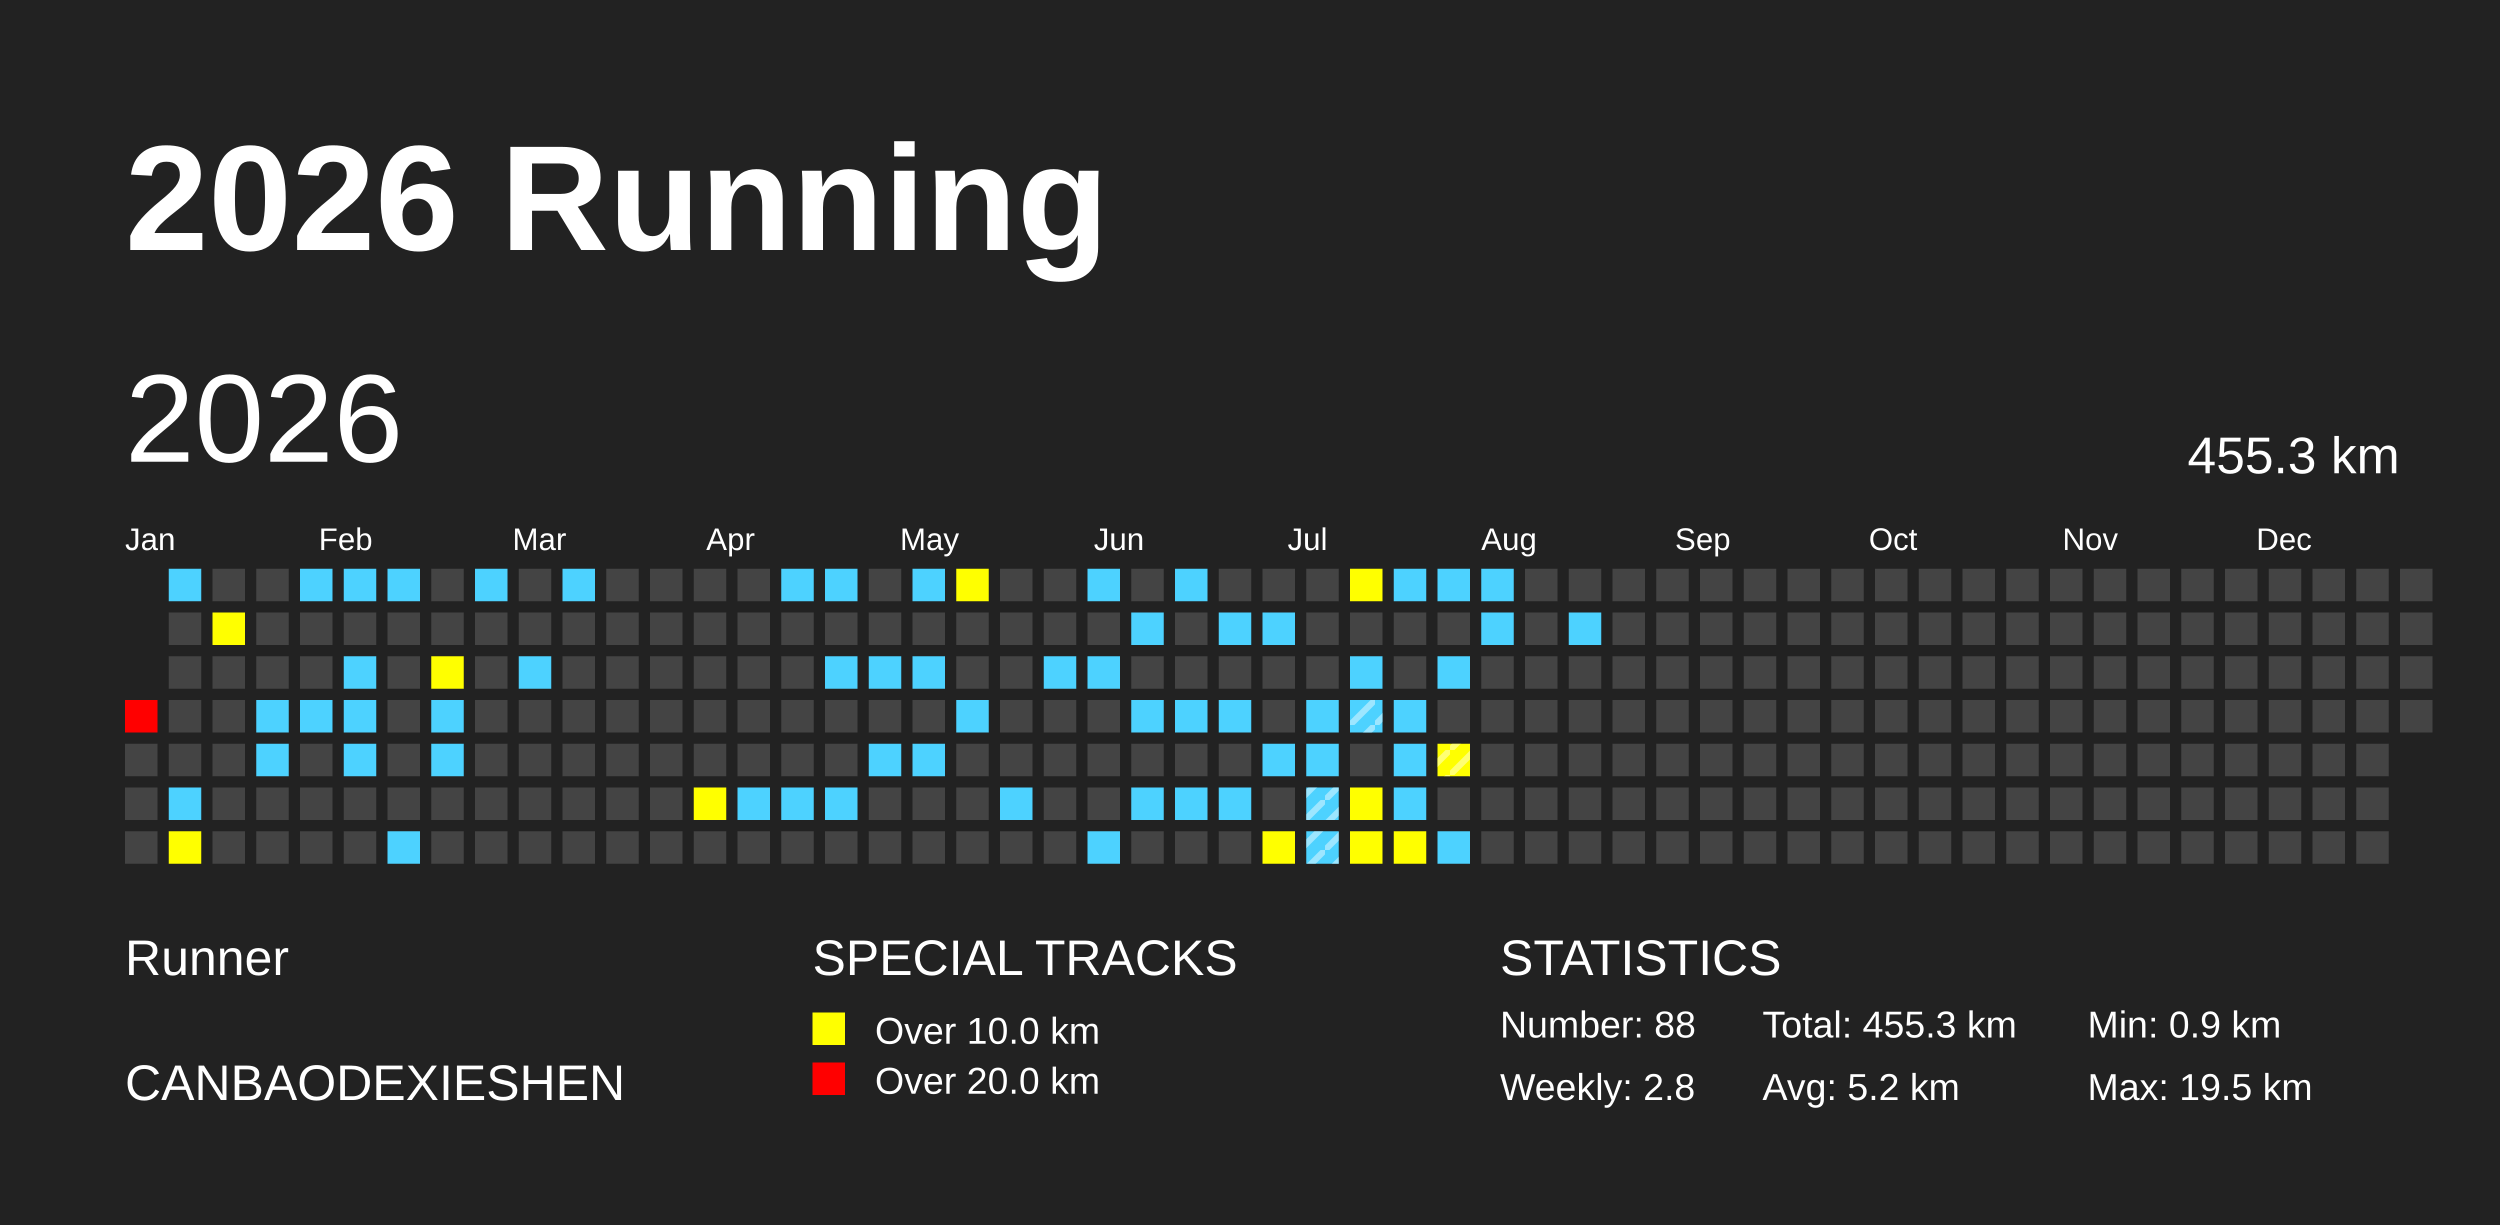
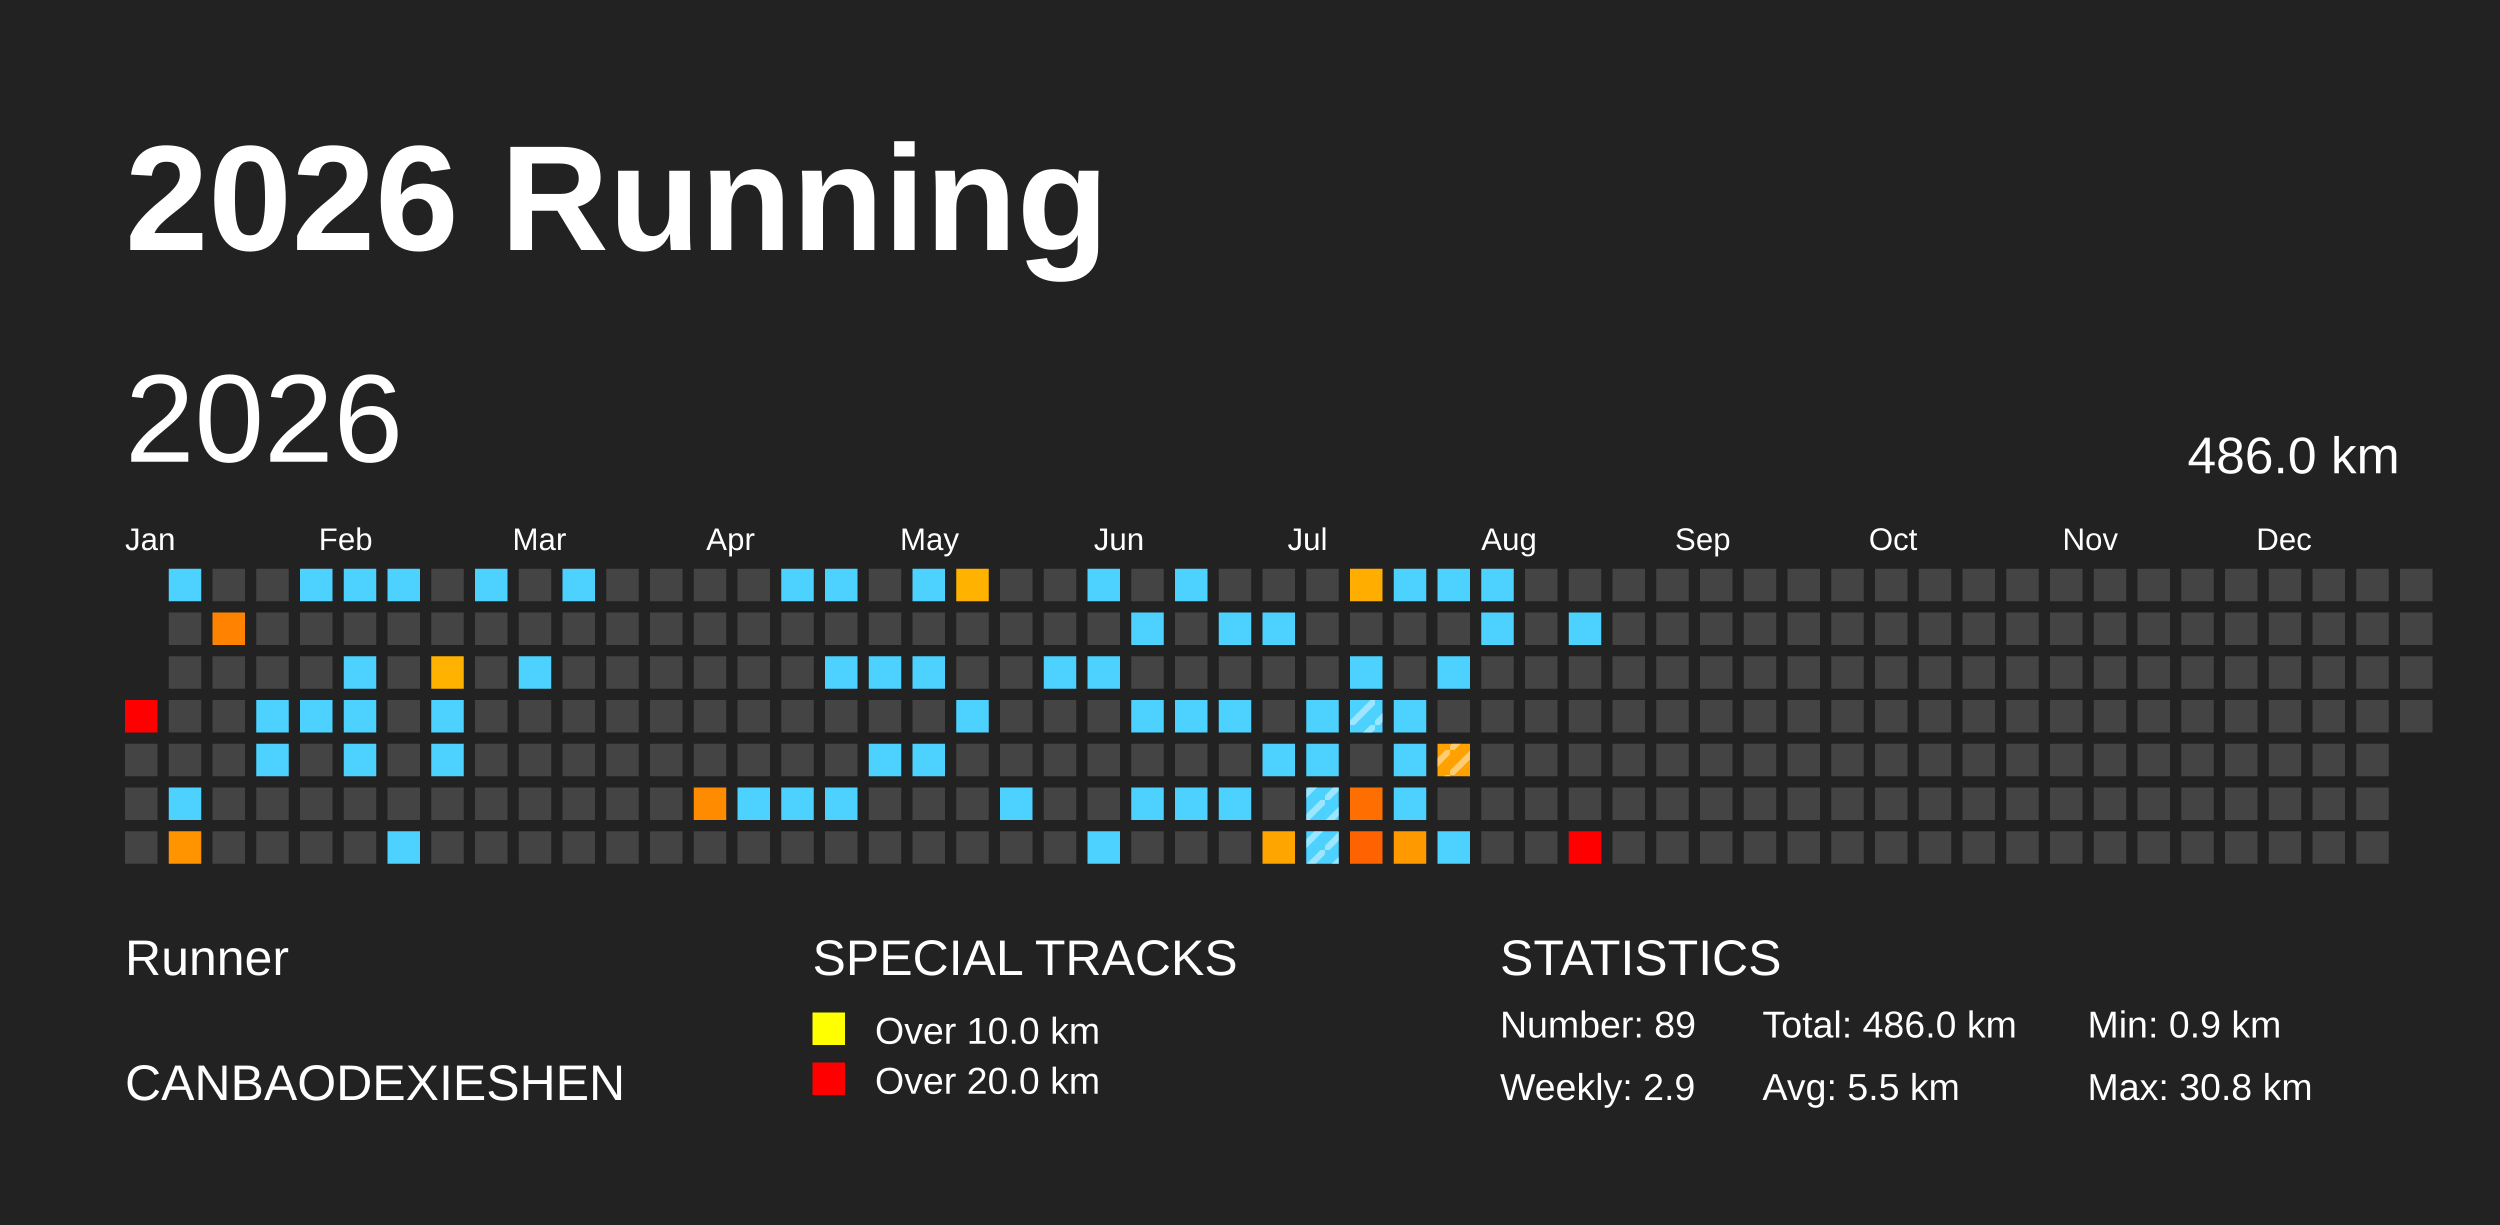
<svg xmlns="http://www.w3.org/2000/svg" baseProfile="full" height="98mm" version="1.1" viewBox="0,0,200,98" width="200mm">
  <defs>
    <pattern height="2" id="indoor-stripe" patternUnits="userSpaceOnUse" width="2">
      <line stroke="white" stroke-opacity="0.45" stroke-width="0.5" x1="0" x2="2" y1="2" y2="0" />
    </pattern>
  </defs>
  <rect fill="#222222" height="98" width="200" x="0" y="0" />
  <text fill="#FFFFFF" style="font-size:12px; font-family:Arial; font-weight:bold;" x="10" y="20">2026 Running</text>
  <text fill="#FFFFFF" style="font-size:4px; font-family:Arial" x="10" y="78">Runner</text>
  <text fill="#FFFFFF" style="font-size:4px; font-family:Arial" x="10" y="88">CANBAODEXIESHEN</text>
  <text fill="#FFFFFF" style="font-size:4px; font-family:Arial" x="65" y="78">SPECIAL TRACKS</text>
  <rect fill="yellow" height="2.6" width="2.6" x="65" y="81" />
  <text fill="#FFFFFF" style="font-size:3px; font-family:Arial" x="70" y="83.5">Over 10.0 km</text>
  <rect fill="red" height="2.6" width="2.6" x="65" y="85" />
  <text fill="#FFFFFF" style="font-size:3px; font-family:Arial" x="70" y="87.5">Over 20.0 km</text>
  <text fill="#FFFFFF" style="font-size:4px; font-family:Arial" x="120" y="78">STATISTICS</text>
-   <text fill="#FFFFFF" style="font-size:3px; font-family:Arial" x="120" y="83">Number: 88</text>
-   <text fill="#FFFFFF" style="font-size:3px; font-family:Arial" x="120" y="88">Weekly: 2.8</text>
-   <text fill="#FFFFFF" style="font-size:3px; font-family:Arial" x="141" y="83">Total: 455.3 km</text>
-   <text fill="#FFFFFF" style="font-size:3px; font-family:Arial" x="141" y="88">Avg: 5.2 km</text>
+   <text fill="#FFFFFF" style="font-size:3px; font-family:Arial" x="120" y="83">Number: 89</text>
+   <text fill="#FFFFFF" style="font-size:3px; font-family:Arial" x="120" y="88">Weekly: 2.9</text>
+   <text fill="#FFFFFF" style="font-size:3px; font-family:Arial" x="141" y="83">Total: 486.0 km</text>
+   <text fill="#FFFFFF" style="font-size:3px; font-family:Arial" x="141" y="88">Avg: 5.5 km</text>
  <text fill="#FFFFFF" style="font-size:3px; font-family:Arial" x="167" y="83">Min: 0.9 km</text>
-   <text fill="#FFFFFF" style="font-size:3px; font-family:Arial" x="167" y="88">Max: 19.5 km</text>
+   <text fill="#FFFFFF" style="font-size:3px; font-family:Arial" x="167" y="88">Max: 30.8 km</text>
  <text dominant-baseline="hanging" fill="#FFFFFF" style="font-size:10.0px; font-family:Arial;" x="10" y="30">2026</text>
-   <text dominant-baseline="hanging" fill="#FFFFFF" style="font-size:4.125px; font-family:Arial;" x="175" y="35">455.3 km</text>
+   <text dominant-baseline="hanging" fill="#FFFFFF" style="font-size:4.125px; font-family:Arial;" x="175" y="35">486.0 km</text>
  <text fill="#FFFFFF" style="font-size:2.5px; font-family:Arial" x="10.0" y="44">Jan</text>
  <text fill="#FFFFFF" style="font-size:2.5px; font-family:Arial" x="25.5" y="44">Feb</text>
  <text fill="#FFFFFF" style="font-size:2.5px; font-family:Arial" x="41.0" y="44">Mar</text>
  <text fill="#FFFFFF" style="font-size:2.5px; font-family:Arial" x="56.5" y="44">Apr</text>
  <text fill="#FFFFFF" style="font-size:2.5px; font-family:Arial" x="72.0" y="44">May</text>
  <text fill="#FFFFFF" style="font-size:2.5px; font-family:Arial" x="87.5" y="44">Jun</text>
  <text fill="#FFFFFF" style="font-size:2.5px; font-family:Arial" x="103.0" y="44">Jul</text>
  <text fill="#FFFFFF" style="font-size:2.5px; font-family:Arial" x="118.5" y="44">Aug</text>
  <text fill="#FFFFFF" style="font-size:2.5px; font-family:Arial" x="134.0" y="44">Sep</text>
  <text fill="#FFFFFF" style="font-size:2.5px; font-family:Arial" x="149.5" y="44">Oct</text>
  <text fill="#FFFFFF" style="font-size:2.5px; font-family:Arial" x="165.0" y="44">Nov</text>
  <text fill="#FFFFFF" style="font-size:2.5px; font-family:Arial" x="180.5" y="44">Dec</text>
  <rect fill="red" height="2.6" width="2.6" x="10.0" y="56.0" />
  <rect fill="#444444" height="2.6" width="2.6" x="10.0" y="59.5" />
  <rect fill="#444444" height="2.6" width="2.6" x="10.0" y="63.0" />
  <rect fill="#444444" height="2.6" width="2.6" x="10.0" y="66.5" />
-   <rect fill="#4DD2FF" height="2.6" width="2.6" x="13.5" y="45.5" />
+   <rect fill="#4dd2ff" height="2.6" width="2.6" x="13.5" y="45.5" />
  <rect fill="#444444" height="2.6" width="2.6" x="13.5" y="49.0" />
  <rect fill="#444444" height="2.6" width="2.6" x="13.5" y="52.5" />
  <rect fill="#444444" height="2.6" width="2.6" x="13.5" y="56.0" />
  <rect fill="#444444" height="2.6" width="2.6" x="13.5" y="59.5" />
-   <rect fill="#4DD2FF" height="2.6" width="2.6" x="13.5" y="63.0" />
-   <rect fill="yellow" height="2.6" width="2.6" x="13.5" y="66.5" />
+   <rect fill="#4dd2ff" height="2.6" width="2.6" x="13.5" y="63.0" />
+   <rect fill="#ff9400" height="2.6" width="2.6" x="13.5" y="66.5" />
  <rect fill="#444444" height="2.6" width="2.6" x="17.0" y="45.5" />
-   <rect fill="yellow" height="2.6" width="2.6" x="17.0" y="49.0" />
+   <rect fill="#ff8300" height="2.6" width="2.6" x="17.0" y="49.0" />
  <rect fill="#444444" height="2.6" width="2.6" x="17.0" y="52.5" />
  <rect fill="#444444" height="2.6" width="2.6" x="17.0" y="56.0" />
  <rect fill="#444444" height="2.6" width="2.6" x="17.0" y="59.5" />
  <rect fill="#444444" height="2.6" width="2.6" x="17.0" y="63.0" />
  <rect fill="#444444" height="2.6" width="2.6" x="17.0" y="66.5" />
  <rect fill="#444444" height="2.6" width="2.6" x="20.5" y="45.5" />
  <rect fill="#444444" height="2.6" width="2.6" x="20.5" y="49.0" />
  <rect fill="#444444" height="2.6" width="2.6" x="20.5" y="52.5" />
-   <rect fill="#4DD2FF" height="2.6" width="2.6" x="20.5" y="56.0" />
-   <rect fill="#4DD2FF" height="2.6" width="2.6" x="20.5" y="59.5" />
+   <rect fill="#4dd2ff" height="2.6" width="2.6" x="20.5" y="56.0" />
+   <rect fill="#4dd2ff" height="2.6" width="2.6" x="20.5" y="59.5" />
  <rect fill="#444444" height="2.6" width="2.6" x="20.5" y="63.0" />
  <rect fill="#444444" height="2.6" width="2.6" x="20.5" y="66.5" />
-   <rect fill="#4DD2FF" height="2.6" width="2.6" x="24.0" y="45.5" />
+   <rect fill="#4dd2ff" height="2.6" width="2.6" x="24.0" y="45.5" />
  <rect fill="#444444" height="2.6" width="2.6" x="24.0" y="49.0" />
  <rect fill="#444444" height="2.6" width="2.6" x="24.0" y="52.5" />
-   <rect fill="#4DD2FF" height="2.6" width="2.6" x="24.0" y="56.0" />
+   <rect fill="#4dd2ff" height="2.6" width="2.6" x="24.0" y="56.0" />
  <rect fill="#444444" height="2.6" width="2.6" x="24.0" y="59.5" />
  <rect fill="#444444" height="2.6" width="2.6" x="24.0" y="63.0" />
  <rect fill="#444444" height="2.6" width="2.6" x="24.0" y="66.5" />
-   <rect fill="#4DD2FF" height="2.6" width="2.6" x="27.5" y="45.5" />
+   <rect fill="#4dd2ff" height="2.6" width="2.6" x="27.5" y="45.5" />
  <rect fill="#444444" height="2.6" width="2.6" x="27.5" y="49.0" />
-   <rect fill="#4DD2FF" height="2.6" width="2.6" x="27.5" y="52.5" />
-   <rect fill="#4DD2FF" height="2.6" width="2.6" x="27.5" y="56.0" />
-   <rect fill="#4DD2FF" height="2.6" width="2.6" x="27.5" y="59.5" />
+   <rect fill="#4dd2ff" height="2.6" width="2.6" x="27.5" y="52.5" />
+   <rect fill="#4dd2ff" height="2.6" width="2.6" x="27.5" y="56.0" />
+   <rect fill="#4dd2ff" height="2.6" width="2.6" x="27.5" y="59.5" />
  <rect fill="#444444" height="2.6" width="2.6" x="27.5" y="63.0" />
  <rect fill="#444444" height="2.6" width="2.6" x="27.5" y="66.5" />
-   <rect fill="#4DD2FF" height="2.6" width="2.6" x="31.0" y="45.5" />
+   <rect fill="#4dd2ff" height="2.6" width="2.6" x="31.0" y="45.5" />
  <rect fill="#444444" height="2.6" width="2.6" x="31.0" y="49.0" />
  <rect fill="#444444" height="2.6" width="2.6" x="31.0" y="52.5" />
  <rect fill="#444444" height="2.6" width="2.6" x="31.0" y="56.0" />
  <rect fill="#444444" height="2.6" width="2.6" x="31.0" y="59.5" />
  <rect fill="#444444" height="2.6" width="2.6" x="31.0" y="63.0" />
-   <rect fill="#4DD2FF" height="2.6" width="2.6" x="31.0" y="66.5" />
+   <rect fill="#4dd2ff" height="2.6" width="2.6" x="31.0" y="66.5" />
  <rect fill="#444444" height="2.6" width="2.6" x="34.5" y="45.5" />
  <rect fill="#444444" height="2.6" width="2.6" x="34.5" y="49.0" />
-   <rect fill="yellow" height="2.6" width="2.6" x="34.5" y="52.5" />
-   <rect fill="#4DD2FF" height="2.6" width="2.6" x="34.5" y="56.0" />
-   <rect fill="#4DD2FF" height="2.6" width="2.6" x="34.5" y="59.5" />
+   <rect fill="#ffb200" height="2.6" width="2.6" x="34.5" y="52.5" />
+   <rect fill="#4dd2ff" height="2.6" width="2.6" x="34.5" y="56.0" />
+   <rect fill="#4dd2ff" height="2.6" width="2.6" x="34.5" y="59.5" />
  <rect fill="#444444" height="2.6" width="2.6" x="34.5" y="63.0" />
  <rect fill="#444444" height="2.6" width="2.6" x="34.5" y="66.5" />
-   <rect fill="#4DD2FF" height="2.6" width="2.6" x="38.0" y="45.5" />
+   <rect fill="#4dd2ff" height="2.6" width="2.6" x="38.0" y="45.5" />
  <rect fill="#444444" height="2.6" width="2.6" x="38.0" y="49.0" />
  <rect fill="#444444" height="2.6" width="2.6" x="38.0" y="52.5" />
  <rect fill="#444444" height="2.6" width="2.6" x="38.0" y="56.0" />
  <rect fill="#444444" height="2.6" width="2.6" x="38.0" y="59.5" />
  <rect fill="#444444" height="2.6" width="2.6" x="38.0" y="63.0" />
  <rect fill="#444444" height="2.6" width="2.6" x="38.0" y="66.5" />
  <rect fill="#444444" height="2.6" width="2.6" x="41.5" y="45.5" />
  <rect fill="#444444" height="2.6" width="2.6" x="41.5" y="49.0" />
-   <rect fill="#4DD2FF" height="2.6" width="2.6" x="41.5" y="52.5" />
+   <rect fill="#4dd2ff" height="2.6" width="2.6" x="41.5" y="52.5" />
  <rect fill="#444444" height="2.6" width="2.6" x="41.5" y="56.0" />
  <rect fill="#444444" height="2.6" width="2.6" x="41.5" y="59.5" />
  <rect fill="#444444" height="2.6" width="2.6" x="41.5" y="63.0" />
  <rect fill="#444444" height="2.6" width="2.6" x="41.5" y="66.5" />
-   <rect fill="#4DD2FF" height="2.6" width="2.6" x="45.0" y="45.5" />
+   <rect fill="#4dd2ff" height="2.6" width="2.6" x="45.0" y="45.5" />
  <rect fill="#444444" height="2.6" width="2.6" x="45.0" y="49.0" />
  <rect fill="#444444" height="2.6" width="2.6" x="45.0" y="52.5" />
  <rect fill="#444444" height="2.6" width="2.6" x="45.0" y="56.0" />
  <rect fill="#444444" height="2.6" width="2.6" x="45.0" y="59.5" />
  <rect fill="#444444" height="2.6" width="2.6" x="45.0" y="63.0" />
  <rect fill="#444444" height="2.6" width="2.6" x="45.0" y="66.5" />
  <rect fill="#444444" height="2.6" width="2.6" x="48.5" y="45.5" />
  <rect fill="#444444" height="2.6" width="2.6" x="48.5" y="49.0" />
  <rect fill="#444444" height="2.6" width="2.6" x="48.5" y="52.5" />
  <rect fill="#444444" height="2.6" width="2.6" x="48.5" y="56.0" />
  <rect fill="#444444" height="2.6" width="2.6" x="48.5" y="59.5" />
  <rect fill="#444444" height="2.6" width="2.6" x="48.5" y="63.0" />
  <rect fill="#444444" height="2.6" width="2.6" x="48.5" y="66.5" />
  <rect fill="#444444" height="2.6" width="2.6" x="52.0" y="45.5" />
  <rect fill="#444444" height="2.6" width="2.6" x="52.0" y="49.0" />
  <rect fill="#444444" height="2.6" width="2.6" x="52.0" y="52.5" />
  <rect fill="#444444" height="2.6" width="2.6" x="52.0" y="56.0" />
  <rect fill="#444444" height="2.6" width="2.6" x="52.0" y="59.5" />
  <rect fill="#444444" height="2.6" width="2.6" x="52.0" y="63.0" />
  <rect fill="#444444" height="2.6" width="2.6" x="52.0" y="66.5" />
  <rect fill="#444444" height="2.6" width="2.6" x="55.5" y="45.5" />
  <rect fill="#444444" height="2.6" width="2.6" x="55.5" y="49.0" />
  <rect fill="#444444" height="2.6" width="2.6" x="55.5" y="52.5" />
  <rect fill="#444444" height="2.6" width="2.6" x="55.5" y="56.0" />
  <rect fill="#444444" height="2.6" width="2.6" x="55.5" y="59.5" />
-   <rect fill="yellow" height="2.6" width="2.6" x="55.5" y="63.0" />
+   <rect fill="#ff8b00" height="2.6" width="2.6" x="55.5" y="63.0" />
  <rect fill="#444444" height="2.6" width="2.6" x="55.5" y="66.5" />
  <rect fill="#444444" height="2.6" width="2.6" x="59.0" y="45.5" />
  <rect fill="#444444" height="2.6" width="2.6" x="59.0" y="49.0" />
  <rect fill="#444444" height="2.6" width="2.6" x="59.0" y="52.5" />
  <rect fill="#444444" height="2.6" width="2.6" x="59.0" y="56.0" />
  <rect fill="#444444" height="2.6" width="2.6" x="59.0" y="59.5" />
-   <rect fill="#4DD2FF" height="2.6" width="2.6" x="59.0" y="63.0" />
+   <rect fill="#4dd2ff" height="2.6" width="2.6" x="59.0" y="63.0" />
  <rect fill="#444444" height="2.6" width="2.6" x="59.0" y="66.5" />
-   <rect fill="#4DD2FF" height="2.6" width="2.6" x="62.5" y="45.5" />
+   <rect fill="#4dd2ff" height="2.6" width="2.6" x="62.5" y="45.5" />
  <rect fill="#444444" height="2.6" width="2.6" x="62.5" y="49.0" />
  <rect fill="#444444" height="2.6" width="2.6" x="62.5" y="52.5" />
  <rect fill="#444444" height="2.6" width="2.6" x="62.5" y="56.0" />
  <rect fill="#444444" height="2.6" width="2.6" x="62.5" y="59.5" />
-   <rect fill="#4DD2FF" height="2.6" width="2.6" x="62.5" y="63.0" />
+   <rect fill="#4dd2ff" height="2.6" width="2.6" x="62.5" y="63.0" />
  <rect fill="#444444" height="2.6" width="2.6" x="62.5" y="66.5" />
-   <rect fill="#4DD2FF" height="2.6" width="2.6" x="66.0" y="45.5" />
+   <rect fill="#4dd2ff" height="2.6" width="2.6" x="66.0" y="45.5" />
  <rect fill="#444444" height="2.6" width="2.6" x="66.0" y="49.0" />
-   <rect fill="#4DD2FF" height="2.6" width="2.6" x="66.0" y="52.5" />
+   <rect fill="#4dd2ff" height="2.6" width="2.6" x="66.0" y="52.5" />
  <rect fill="#444444" height="2.6" width="2.6" x="66.0" y="56.0" />
  <rect fill="#444444" height="2.6" width="2.6" x="66.0" y="59.5" />
-   <rect fill="#4DD2FF" height="2.6" width="2.6" x="66.0" y="63.0" />
+   <rect fill="#4dd2ff" height="2.6" width="2.6" x="66.0" y="63.0" />
  <rect fill="#444444" height="2.6" width="2.6" x="66.0" y="66.5" />
  <rect fill="#444444" height="2.6" width="2.6" x="69.5" y="45.5" />
  <rect fill="#444444" height="2.6" width="2.6" x="69.5" y="49.0" />
-   <rect fill="#4DD2FF" height="2.6" width="2.6" x="69.5" y="52.5" />
+   <rect fill="#4dd2ff" height="2.6" width="2.6" x="69.5" y="52.5" />
  <rect fill="#444444" height="2.6" width="2.6" x="69.5" y="56.0" />
-   <rect fill="#4DD2FF" height="2.6" width="2.6" x="69.5" y="59.5" />
+   <rect fill="#4dd2ff" height="2.6" width="2.6" x="69.5" y="59.5" />
  <rect fill="#444444" height="2.6" width="2.6" x="69.5" y="63.0" />
  <rect fill="#444444" height="2.6" width="2.6" x="69.5" y="66.5" />
-   <rect fill="#4DD2FF" height="2.6" width="2.6" x="73.0" y="45.5" />
+   <rect fill="#4dd2ff" height="2.6" width="2.6" x="73.0" y="45.5" />
  <rect fill="#444444" height="2.6" width="2.6" x="73.0" y="49.0" />
-   <rect fill="#4DD2FF" height="2.6" width="2.6" x="73.0" y="52.5" />
+   <rect fill="#4dd2ff" height="2.6" width="2.6" x="73.0" y="52.5" />
  <rect fill="#444444" height="2.6" width="2.6" x="73.0" y="56.0" />
-   <rect fill="#4DD2FF" height="2.6" width="2.6" x="73.0" y="59.5" />
+   <rect fill="#4dd2ff" height="2.6" width="2.6" x="73.0" y="59.5" />
  <rect fill="#444444" height="2.6" width="2.6" x="73.0" y="63.0" />
  <rect fill="#444444" height="2.6" width="2.6" x="73.0" y="66.5" />
-   <rect fill="yellow" height="2.6" width="2.6" x="76.5" y="45.5" />
+   <rect fill="#ffb200" height="2.6" width="2.6" x="76.5" y="45.5" />
  <rect fill="#444444" height="2.6" width="2.6" x="76.5" y="49.0" />
  <rect fill="#444444" height="2.6" width="2.6" x="76.5" y="52.5" />
-   <rect fill="#4DD2FF" height="2.6" width="2.6" x="76.5" y="56.0" />
+   <rect fill="#4dd2ff" height="2.6" width="2.6" x="76.5" y="56.0" />
  <rect fill="#444444" height="2.6" width="2.6" x="76.5" y="59.5" />
  <rect fill="#444444" height="2.6" width="2.6" x="76.5" y="63.0" />
  <rect fill="#444444" height="2.6" width="2.6" x="76.5" y="66.5" />
  <rect fill="#444444" height="2.6" width="2.6" x="80.0" y="45.5" />
  <rect fill="#444444" height="2.6" width="2.6" x="80.0" y="49.0" />
  <rect fill="#444444" height="2.6" width="2.6" x="80.0" y="52.5" />
  <rect fill="#444444" height="2.6" width="2.6" x="80.0" y="56.0" />
  <rect fill="#444444" height="2.6" width="2.6" x="80.0" y="59.5" />
-   <rect fill="#4DD2FF" height="2.6" width="2.6" x="80.0" y="63.0" />
+   <rect fill="#4dd2ff" height="2.6" width="2.6" x="80.0" y="63.0" />
  <rect fill="#444444" height="2.6" width="2.6" x="80.0" y="66.5" />
  <rect fill="#444444" height="2.6" width="2.6" x="83.5" y="45.5" />
  <rect fill="#444444" height="2.6" width="2.6" x="83.5" y="49.0" />
-   <rect fill="#4DD2FF" height="2.6" width="2.6" x="83.5" y="52.5" />
+   <rect fill="#4dd2ff" height="2.6" width="2.6" x="83.5" y="52.5" />
  <rect fill="#444444" height="2.6" width="2.6" x="83.5" y="56.0" />
  <rect fill="#444444" height="2.6" width="2.6" x="83.5" y="59.5" />
  <rect fill="#444444" height="2.6" width="2.6" x="83.5" y="63.0" />
  <rect fill="#444444" height="2.6" width="2.6" x="83.5" y="66.5" />
-   <rect fill="#4DD2FF" height="2.6" width="2.6" x="87.0" y="45.5" />
+   <rect fill="#4dd2ff" height="2.6" width="2.6" x="87.0" y="45.5" />
  <rect fill="#444444" height="2.6" width="2.6" x="87.0" y="49.0" />
-   <rect fill="#4DD2FF" height="2.6" width="2.6" x="87.0" y="52.5" />
+   <rect fill="#4dd2ff" height="2.6" width="2.6" x="87.0" y="52.5" />
  <rect fill="#444444" height="2.6" width="2.6" x="87.0" y="56.0" />
  <rect fill="#444444" height="2.6" width="2.6" x="87.0" y="59.5" />
  <rect fill="#444444" height="2.6" width="2.6" x="87.0" y="63.0" />
-   <rect fill="#4DD2FF" height="2.6" width="2.6" x="87.0" y="66.5" />
+   <rect fill="#4dd2ff" height="2.6" width="2.6" x="87.0" y="66.5" />
  <rect fill="#444444" height="2.6" width="2.6" x="90.5" y="45.5" />
-   <rect fill="#4DD2FF" height="2.6" width="2.6" x="90.5" y="49.0" />
+   <rect fill="#4dd2ff" height="2.6" width="2.6" x="90.5" y="49.0" />
  <rect fill="#444444" height="2.6" width="2.6" x="90.5" y="52.5" />
-   <rect fill="#4DD2FF" height="2.6" width="2.6" x="90.5" y="56.0" />
+   <rect fill="#4dd2ff" height="2.6" width="2.6" x="90.5" y="56.0" />
  <rect fill="#444444" height="2.6" width="2.6" x="90.5" y="59.5" />
-   <rect fill="#4DD2FF" height="2.6" width="2.6" x="90.5" y="63.0" />
+   <rect fill="#4dd2ff" height="2.6" width="2.6" x="90.5" y="63.0" />
  <rect fill="#444444" height="2.6" width="2.6" x="90.5" y="66.5" />
-   <rect fill="#4DD2FF" height="2.6" width="2.6" x="94.0" y="45.5" />
+   <rect fill="#4dd2ff" height="2.6" width="2.6" x="94.0" y="45.5" />
  <rect fill="#444444" height="2.6" width="2.6" x="94.0" y="49.0" />
  <rect fill="#444444" height="2.6" width="2.6" x="94.0" y="52.5" />
-   <rect fill="#4DD2FF" height="2.6" width="2.6" x="94.0" y="56.0" />
+   <rect fill="#4dd2ff" height="2.6" width="2.6" x="94.0" y="56.0" />
  <rect fill="#444444" height="2.6" width="2.6" x="94.0" y="59.5" />
-   <rect fill="#4DD2FF" height="2.6" width="2.6" x="94.0" y="63.0" />
+   <rect fill="#4dd2ff" height="2.6" width="2.6" x="94.0" y="63.0" />
  <rect fill="#444444" height="2.6" width="2.6" x="94.0" y="66.5" />
  <rect fill="#444444" height="2.6" width="2.6" x="97.5" y="45.5" />
-   <rect fill="#4DD2FF" height="2.6" width="2.6" x="97.5" y="49.0" />
+   <rect fill="#4dd2ff" height="2.6" width="2.6" x="97.5" y="49.0" />
  <rect fill="#444444" height="2.6" width="2.6" x="97.5" y="52.5" />
-   <rect fill="#4DD2FF" height="2.6" width="2.6" x="97.5" y="56.0" />
+   <rect fill="#4dd2ff" height="2.6" width="2.6" x="97.5" y="56.0" />
  <rect fill="#444444" height="2.6" width="2.6" x="97.5" y="59.5" />
-   <rect fill="#4DD2FF" height="2.6" width="2.6" x="97.5" y="63.0" />
+   <rect fill="#4dd2ff" height="2.6" width="2.6" x="97.5" y="63.0" />
  <rect fill="#444444" height="2.6" width="2.6" x="97.5" y="66.5" />
  <rect fill="#444444" height="2.6" width="2.6" x="101.0" y="45.5" />
-   <rect fill="#4DD2FF" height="2.6" width="2.6" x="101.0" y="49.0" />
+   <rect fill="#4dd2ff" height="2.6" width="2.6" x="101.0" y="49.0" />
  <rect fill="#444444" height="2.6" width="2.6" x="101.0" y="52.5" />
  <rect fill="#444444" height="2.6" width="2.6" x="101.0" y="56.0" />
-   <rect fill="#4DD2FF" height="2.6" width="2.6" x="101.0" y="59.5" />
+   <rect fill="#4dd2ff" height="2.6" width="2.6" x="101.0" y="59.5" />
  <rect fill="#444444" height="2.6" width="2.6" x="101.0" y="63.0" />
-   <rect fill="yellow" height="2.6" width="2.6" x="101.0" y="66.5" />
+   <rect fill="#ffa500" height="2.6" width="2.6" x="101.0" y="66.5" />
  <rect fill="#444444" height="2.6" width="2.6" x="104.5" y="45.5" />
  <rect fill="#444444" height="2.6" width="2.6" x="104.5" y="49.0" />
  <rect fill="#444444" height="2.6" width="2.6" x="104.5" y="52.5" />
-   <rect fill="#4DD2FF" height="2.6" width="2.6" x="104.5" y="56.0" />
-   <rect fill="#4DD2FF" height="2.6" width="2.6" x="104.5" y="59.5" />
-   <rect fill="#4DD2FF" height="2.6" width="2.6" x="104.5" y="63.0" />
+   <rect fill="#4dd2ff" height="2.6" width="2.6" x="104.5" y="56.0" />
+   <rect fill="#4dd2ff" height="2.6" width="2.6" x="104.5" y="59.5" />
+   <rect fill="#4dd2ff" height="2.6" width="2.6" x="104.5" y="63.0" />
  <rect fill="url(#indoor-stripe)" height="2.6" style="pointer-events: none;" width="2.6" x="104.5" y="63.0" />
-   <rect fill="#4DD2FF" height="2.6" width="2.6" x="104.5" y="66.5" />
+   <rect fill="#4dd2ff" height="2.6" width="2.6" x="104.5" y="66.5" />
  <rect fill="url(#indoor-stripe)" height="2.6" style="pointer-events: none;" width="2.6" x="104.5" y="66.5" />
-   <rect fill="yellow" height="2.6" width="2.6" x="108.0" y="45.5" />
+   <rect fill="#ffae00" height="2.6" width="2.6" x="108.0" y="45.5" />
  <rect fill="#444444" height="2.6" width="2.6" x="108.0" y="49.0" />
-   <rect fill="#4DD2FF" height="2.6" width="2.6" x="108.0" y="52.5" />
-   <rect fill="#4DD2FF" height="2.6" width="2.6" x="108.0" y="56.0" />
+   <rect fill="#4dd2ff" height="2.6" width="2.6" x="108.0" y="52.5" />
+   <rect fill="#4dd2ff" height="2.6" width="2.6" x="108.0" y="56.0" />
  <rect fill="url(#indoor-stripe)" height="2.6" style="pointer-events: none;" width="2.6" x="108.0" y="56.0" />
  <rect fill="#444444" height="2.6" width="2.6" x="108.0" y="59.5" />
-   <rect fill="yellow" height="2.6" width="2.6" x="108.0" y="63.0" />
-   <rect fill="yellow" height="2.6" width="2.6" x="108.0" y="66.5" />
-   <rect fill="#4DD2FF" height="2.6" width="2.6" x="111.5" y="45.5" />
+   <rect fill="#ff6e00" height="2.6" width="2.6" x="108.0" y="63.0" />
+   <rect fill="#ff6200" height="2.6" width="2.6" x="108.0" y="66.5" />
+   <rect fill="#4dd2ff" height="2.6" width="2.6" x="111.5" y="45.5" />
  <rect fill="#444444" height="2.6" width="2.6" x="111.5" y="49.0" />
  <rect fill="#444444" height="2.6" width="2.6" x="111.5" y="52.5" />
-   <rect fill="#4DD2FF" height="2.6" width="2.6" x="111.5" y="56.0" />
-   <rect fill="#4DD2FF" height="2.6" width="2.6" x="111.5" y="59.5" />
-   <rect fill="#4DD2FF" height="2.6" width="2.6" x="111.5" y="63.0" />
-   <rect fill="yellow" height="2.6" width="2.6" x="111.5" y="66.5" />
-   <rect fill="#4DD2FF" height="2.6" width="2.6" x="115.0" y="45.5" />
+   <rect fill="#4dd2ff" height="2.6" width="2.6" x="111.5" y="56.0" />
+   <rect fill="#4dd2ff" height="2.6" width="2.6" x="111.5" y="59.5" />
+   <rect fill="#4dd2ff" height="2.6" width="2.6" x="111.5" y="63.0" />
+   <rect fill="#ff9900" height="2.6" width="2.6" x="111.5" y="66.5" />
+   <rect fill="#4dd2ff" height="2.6" width="2.6" x="115.0" y="45.5" />
  <rect fill="#444444" height="2.6" width="2.6" x="115.0" y="49.0" />
-   <rect fill="#4DD2FF" height="2.6" width="2.6" x="115.0" y="52.5" />
+   <rect fill="#4dd2ff" height="2.6" width="2.6" x="115.0" y="52.5" />
  <rect fill="#444444" height="2.6" width="2.6" x="115.0" y="56.0" />
-   <rect fill="yellow" height="2.6" width="2.6" x="115.0" y="59.5" />
+   <rect fill="#ffa200" height="2.6" width="2.6" x="115.0" y="59.5" />
  <rect fill="url(#indoor-stripe)" height="2.6" style="pointer-events: none;" width="2.6" x="115.0" y="59.5" />
  <rect fill="#444444" height="2.6" width="2.6" x="115.0" y="63.0" />
-   <rect fill="#4DD2FF" height="2.6" width="2.6" x="115.0" y="66.5" />
-   <rect fill="#4DD2FF" height="2.6" width="2.6" x="118.5" y="45.5" />
-   <rect fill="#4DD2FF" height="2.6" width="2.6" x="118.5" y="49.0" />
+   <rect fill="#4dd2ff" height="2.6" width="2.6" x="115.0" y="66.5" />
+   <rect fill="#4dd2ff" height="2.6" width="2.6" x="118.5" y="45.5" />
+   <rect fill="#4dd2ff" height="2.6" width="2.6" x="118.5" y="49.0" />
  <rect fill="#444444" height="2.6" width="2.6" x="118.5" y="52.5" />
  <rect fill="#444444" height="2.6" width="2.6" x="118.5" y="56.0" />
  <rect fill="#444444" height="2.6" width="2.6" x="118.5" y="59.5" />
  <rect fill="#444444" height="2.6" width="2.6" x="118.5" y="63.0" />
  <rect fill="#444444" height="2.6" width="2.6" x="118.5" y="66.5" />
  <rect fill="#444444" height="2.6" width="2.6" x="122.0" y="45.5" />
  <rect fill="#444444" height="2.6" width="2.6" x="122.0" y="49.0" />
  <rect fill="#444444" height="2.6" width="2.6" x="122.0" y="52.5" />
  <rect fill="#444444" height="2.6" width="2.6" x="122.0" y="56.0" />
  <rect fill="#444444" height="2.6" width="2.6" x="122.0" y="59.5" />
  <rect fill="#444444" height="2.6" width="2.6" x="122.0" y="63.0" />
  <rect fill="#444444" height="2.6" width="2.6" x="122.0" y="66.5" />
  <rect fill="#444444" height="2.6" width="2.6" x="125.5" y="45.5" />
-   <rect fill="#4DD2FF" height="2.6" width="2.6" x="125.5" y="49.0" />
+   <rect fill="#4dd2ff" height="2.6" width="2.6" x="125.5" y="49.0" />
  <rect fill="#444444" height="2.6" width="2.6" x="125.5" y="52.5" />
  <rect fill="#444444" height="2.6" width="2.6" x="125.5" y="56.0" />
  <rect fill="#444444" height="2.6" width="2.6" x="125.5" y="59.5" />
  <rect fill="#444444" height="2.6" width="2.6" x="125.5" y="63.0" />
-   <rect fill="#444444" height="2.6" width="2.6" x="125.5" y="66.5" />
+   <rect fill="red" height="2.6" width="2.6" x="125.5" y="66.5" />
  <rect fill="#444444" height="2.6" width="2.6" x="129.0" y="45.5" />
  <rect fill="#444444" height="2.6" width="2.6" x="129.0" y="49.0" />
  <rect fill="#444444" height="2.6" width="2.6" x="129.0" y="52.5" />
  <rect fill="#444444" height="2.6" width="2.6" x="129.0" y="56.0" />
  <rect fill="#444444" height="2.6" width="2.6" x="129.0" y="59.5" />
  <rect fill="#444444" height="2.6" width="2.6" x="129.0" y="63.0" />
  <rect fill="#444444" height="2.6" width="2.6" x="129.0" y="66.5" />
  <rect fill="#444444" height="2.6" width="2.6" x="132.5" y="45.5" />
  <rect fill="#444444" height="2.6" width="2.6" x="132.5" y="49.0" />
  <rect fill="#444444" height="2.6" width="2.6" x="132.5" y="52.5" />
  <rect fill="#444444" height="2.6" width="2.6" x="132.5" y="56.0" />
  <rect fill="#444444" height="2.6" width="2.6" x="132.5" y="59.5" />
  <rect fill="#444444" height="2.6" width="2.6" x="132.5" y="63.0" />
  <rect fill="#444444" height="2.6" width="2.6" x="132.5" y="66.5" />
  <rect fill="#444444" height="2.6" width="2.6" x="136.0" y="45.5" />
  <rect fill="#444444" height="2.6" width="2.6" x="136.0" y="49.0" />
  <rect fill="#444444" height="2.6" width="2.6" x="136.0" y="52.5" />
  <rect fill="#444444" height="2.6" width="2.6" x="136.0" y="56.0" />
  <rect fill="#444444" height="2.6" width="2.6" x="136.0" y="59.5" />
  <rect fill="#444444" height="2.6" width="2.6" x="136.0" y="63.0" />
  <rect fill="#444444" height="2.6" width="2.6" x="136.0" y="66.5" />
  <rect fill="#444444" height="2.6" width="2.6" x="139.5" y="45.5" />
  <rect fill="#444444" height="2.6" width="2.6" x="139.5" y="49.0" />
  <rect fill="#444444" height="2.6" width="2.6" x="139.5" y="52.5" />
  <rect fill="#444444" height="2.6" width="2.6" x="139.5" y="56.0" />
  <rect fill="#444444" height="2.6" width="2.6" x="139.5" y="59.5" />
  <rect fill="#444444" height="2.6" width="2.6" x="139.5" y="63.0" />
  <rect fill="#444444" height="2.6" width="2.6" x="139.5" y="66.5" />
  <rect fill="#444444" height="2.6" width="2.6" x="143.0" y="45.5" />
  <rect fill="#444444" height="2.6" width="2.6" x="143.0" y="49.0" />
  <rect fill="#444444" height="2.6" width="2.6" x="143.0" y="52.5" />
  <rect fill="#444444" height="2.6" width="2.6" x="143.0" y="56.0" />
  <rect fill="#444444" height="2.6" width="2.6" x="143.0" y="59.5" />
  <rect fill="#444444" height="2.6" width="2.6" x="143.0" y="63.0" />
  <rect fill="#444444" height="2.6" width="2.6" x="143.0" y="66.5" />
  <rect fill="#444444" height="2.6" width="2.6" x="146.5" y="45.5" />
  <rect fill="#444444" height="2.6" width="2.6" x="146.5" y="49.0" />
  <rect fill="#444444" height="2.6" width="2.6" x="146.5" y="52.5" />
  <rect fill="#444444" height="2.6" width="2.6" x="146.5" y="56.0" />
  <rect fill="#444444" height="2.6" width="2.6" x="146.5" y="59.5" />
  <rect fill="#444444" height="2.6" width="2.6" x="146.5" y="63.0" />
  <rect fill="#444444" height="2.6" width="2.6" x="146.5" y="66.5" />
  <rect fill="#444444" height="2.6" width="2.6" x="150.0" y="45.5" />
  <rect fill="#444444" height="2.6" width="2.6" x="150.0" y="49.0" />
  <rect fill="#444444" height="2.6" width="2.6" x="150.0" y="52.5" />
  <rect fill="#444444" height="2.6" width="2.6" x="150.0" y="56.0" />
  <rect fill="#444444" height="2.6" width="2.6" x="150.0" y="59.5" />
  <rect fill="#444444" height="2.6" width="2.6" x="150.0" y="63.0" />
  <rect fill="#444444" height="2.6" width="2.6" x="150.0" y="66.5" />
  <rect fill="#444444" height="2.6" width="2.6" x="153.5" y="45.5" />
  <rect fill="#444444" height="2.6" width="2.6" x="153.5" y="49.0" />
  <rect fill="#444444" height="2.6" width="2.6" x="153.5" y="52.5" />
  <rect fill="#444444" height="2.6" width="2.6" x="153.5" y="56.0" />
  <rect fill="#444444" height="2.6" width="2.6" x="153.5" y="59.5" />
  <rect fill="#444444" height="2.6" width="2.6" x="153.5" y="63.0" />
  <rect fill="#444444" height="2.6" width="2.6" x="153.5" y="66.5" />
  <rect fill="#444444" height="2.6" width="2.6" x="157.0" y="45.5" />
  <rect fill="#444444" height="2.6" width="2.6" x="157.0" y="49.0" />
  <rect fill="#444444" height="2.6" width="2.6" x="157.0" y="52.5" />
  <rect fill="#444444" height="2.6" width="2.6" x="157.0" y="56.0" />
  <rect fill="#444444" height="2.6" width="2.6" x="157.0" y="59.5" />
  <rect fill="#444444" height="2.6" width="2.6" x="157.0" y="63.0" />
  <rect fill="#444444" height="2.6" width="2.6" x="157.0" y="66.5" />
  <rect fill="#444444" height="2.6" width="2.6" x="160.5" y="45.5" />
  <rect fill="#444444" height="2.6" width="2.6" x="160.5" y="49.0" />
  <rect fill="#444444" height="2.6" width="2.6" x="160.5" y="52.5" />
  <rect fill="#444444" height="2.6" width="2.6" x="160.5" y="56.0" />
  <rect fill="#444444" height="2.6" width="2.6" x="160.5" y="59.5" />
  <rect fill="#444444" height="2.6" width="2.6" x="160.5" y="63.0" />
  <rect fill="#444444" height="2.6" width="2.6" x="160.5" y="66.5" />
  <rect fill="#444444" height="2.6" width="2.6" x="164.0" y="45.5" />
  <rect fill="#444444" height="2.6" width="2.6" x="164.0" y="49.0" />
  <rect fill="#444444" height="2.6" width="2.6" x="164.0" y="52.5" />
  <rect fill="#444444" height="2.6" width="2.6" x="164.0" y="56.0" />
  <rect fill="#444444" height="2.6" width="2.6" x="164.0" y="59.5" />
  <rect fill="#444444" height="2.6" width="2.6" x="164.0" y="63.0" />
  <rect fill="#444444" height="2.6" width="2.6" x="164.0" y="66.5" />
  <rect fill="#444444" height="2.6" width="2.6" x="167.5" y="45.5" />
  <rect fill="#444444" height="2.6" width="2.6" x="167.5" y="49.0" />
  <rect fill="#444444" height="2.6" width="2.6" x="167.5" y="52.5" />
  <rect fill="#444444" height="2.6" width="2.6" x="167.5" y="56.0" />
  <rect fill="#444444" height="2.6" width="2.6" x="167.5" y="59.5" />
  <rect fill="#444444" height="2.6" width="2.6" x="167.5" y="63.0" />
  <rect fill="#444444" height="2.6" width="2.6" x="167.5" y="66.5" />
  <rect fill="#444444" height="2.6" width="2.6" x="171.0" y="45.5" />
  <rect fill="#444444" height="2.6" width="2.6" x="171.0" y="49.0" />
  <rect fill="#444444" height="2.6" width="2.6" x="171.0" y="52.5" />
  <rect fill="#444444" height="2.6" width="2.6" x="171.0" y="56.0" />
  <rect fill="#444444" height="2.6" width="2.6" x="171.0" y="59.5" />
  <rect fill="#444444" height="2.6" width="2.6" x="171.0" y="63.0" />
  <rect fill="#444444" height="2.6" width="2.6" x="171.0" y="66.5" />
  <rect fill="#444444" height="2.6" width="2.6" x="174.5" y="45.5" />
  <rect fill="#444444" height="2.6" width="2.6" x="174.5" y="49.0" />
  <rect fill="#444444" height="2.6" width="2.6" x="174.5" y="52.5" />
  <rect fill="#444444" height="2.6" width="2.6" x="174.5" y="56.0" />
  <rect fill="#444444" height="2.6" width="2.6" x="174.5" y="59.5" />
  <rect fill="#444444" height="2.6" width="2.6" x="174.5" y="63.0" />
  <rect fill="#444444" height="2.6" width="2.6" x="174.5" y="66.5" />
  <rect fill="#444444" height="2.6" width="2.6" x="178.0" y="45.5" />
  <rect fill="#444444" height="2.6" width="2.6" x="178.0" y="49.0" />
  <rect fill="#444444" height="2.6" width="2.6" x="178.0" y="52.5" />
  <rect fill="#444444" height="2.6" width="2.6" x="178.0" y="56.0" />
  <rect fill="#444444" height="2.6" width="2.6" x="178.0" y="59.5" />
  <rect fill="#444444" height="2.6" width="2.6" x="178.0" y="63.0" />
  <rect fill="#444444" height="2.6" width="2.6" x="178.0" y="66.5" />
  <rect fill="#444444" height="2.6" width="2.6" x="181.5" y="45.5" />
  <rect fill="#444444" height="2.6" width="2.6" x="181.5" y="49.0" />
  <rect fill="#444444" height="2.6" width="2.6" x="181.5" y="52.5" />
  <rect fill="#444444" height="2.6" width="2.6" x="181.5" y="56.0" />
  <rect fill="#444444" height="2.6" width="2.6" x="181.5" y="59.5" />
  <rect fill="#444444" height="2.6" width="2.6" x="181.5" y="63.0" />
  <rect fill="#444444" height="2.6" width="2.6" x="181.5" y="66.5" />
  <rect fill="#444444" height="2.6" width="2.6" x="185.0" y="45.5" />
  <rect fill="#444444" height="2.6" width="2.6" x="185.0" y="49.0" />
  <rect fill="#444444" height="2.6" width="2.6" x="185.0" y="52.5" />
  <rect fill="#444444" height="2.6" width="2.6" x="185.0" y="56.0" />
  <rect fill="#444444" height="2.6" width="2.6" x="185.0" y="59.5" />
  <rect fill="#444444" height="2.6" width="2.6" x="185.0" y="63.0" />
  <rect fill="#444444" height="2.6" width="2.6" x="185.0" y="66.5" />
  <rect fill="#444444" height="2.6" width="2.6" x="188.5" y="45.5" />
  <rect fill="#444444" height="2.6" width="2.6" x="188.5" y="49.0" />
  <rect fill="#444444" height="2.6" width="2.6" x="188.5" y="52.5" />
  <rect fill="#444444" height="2.6" width="2.6" x="188.5" y="56.0" />
  <rect fill="#444444" height="2.6" width="2.6" x="188.5" y="59.5" />
  <rect fill="#444444" height="2.6" width="2.6" x="188.5" y="63.0" />
  <rect fill="#444444" height="2.6" width="2.6" x="188.5" y="66.5" />
  <rect fill="#444444" height="2.6" width="2.6" x="192.0" y="45.5" />
  <rect fill="#444444" height="2.6" width="2.6" x="192.0" y="49.0" />
  <rect fill="#444444" height="2.6" width="2.6" x="192.0" y="52.5" />
  <rect fill="#444444" height="2.6" width="2.6" x="192.0" y="56.0" />
</svg>
